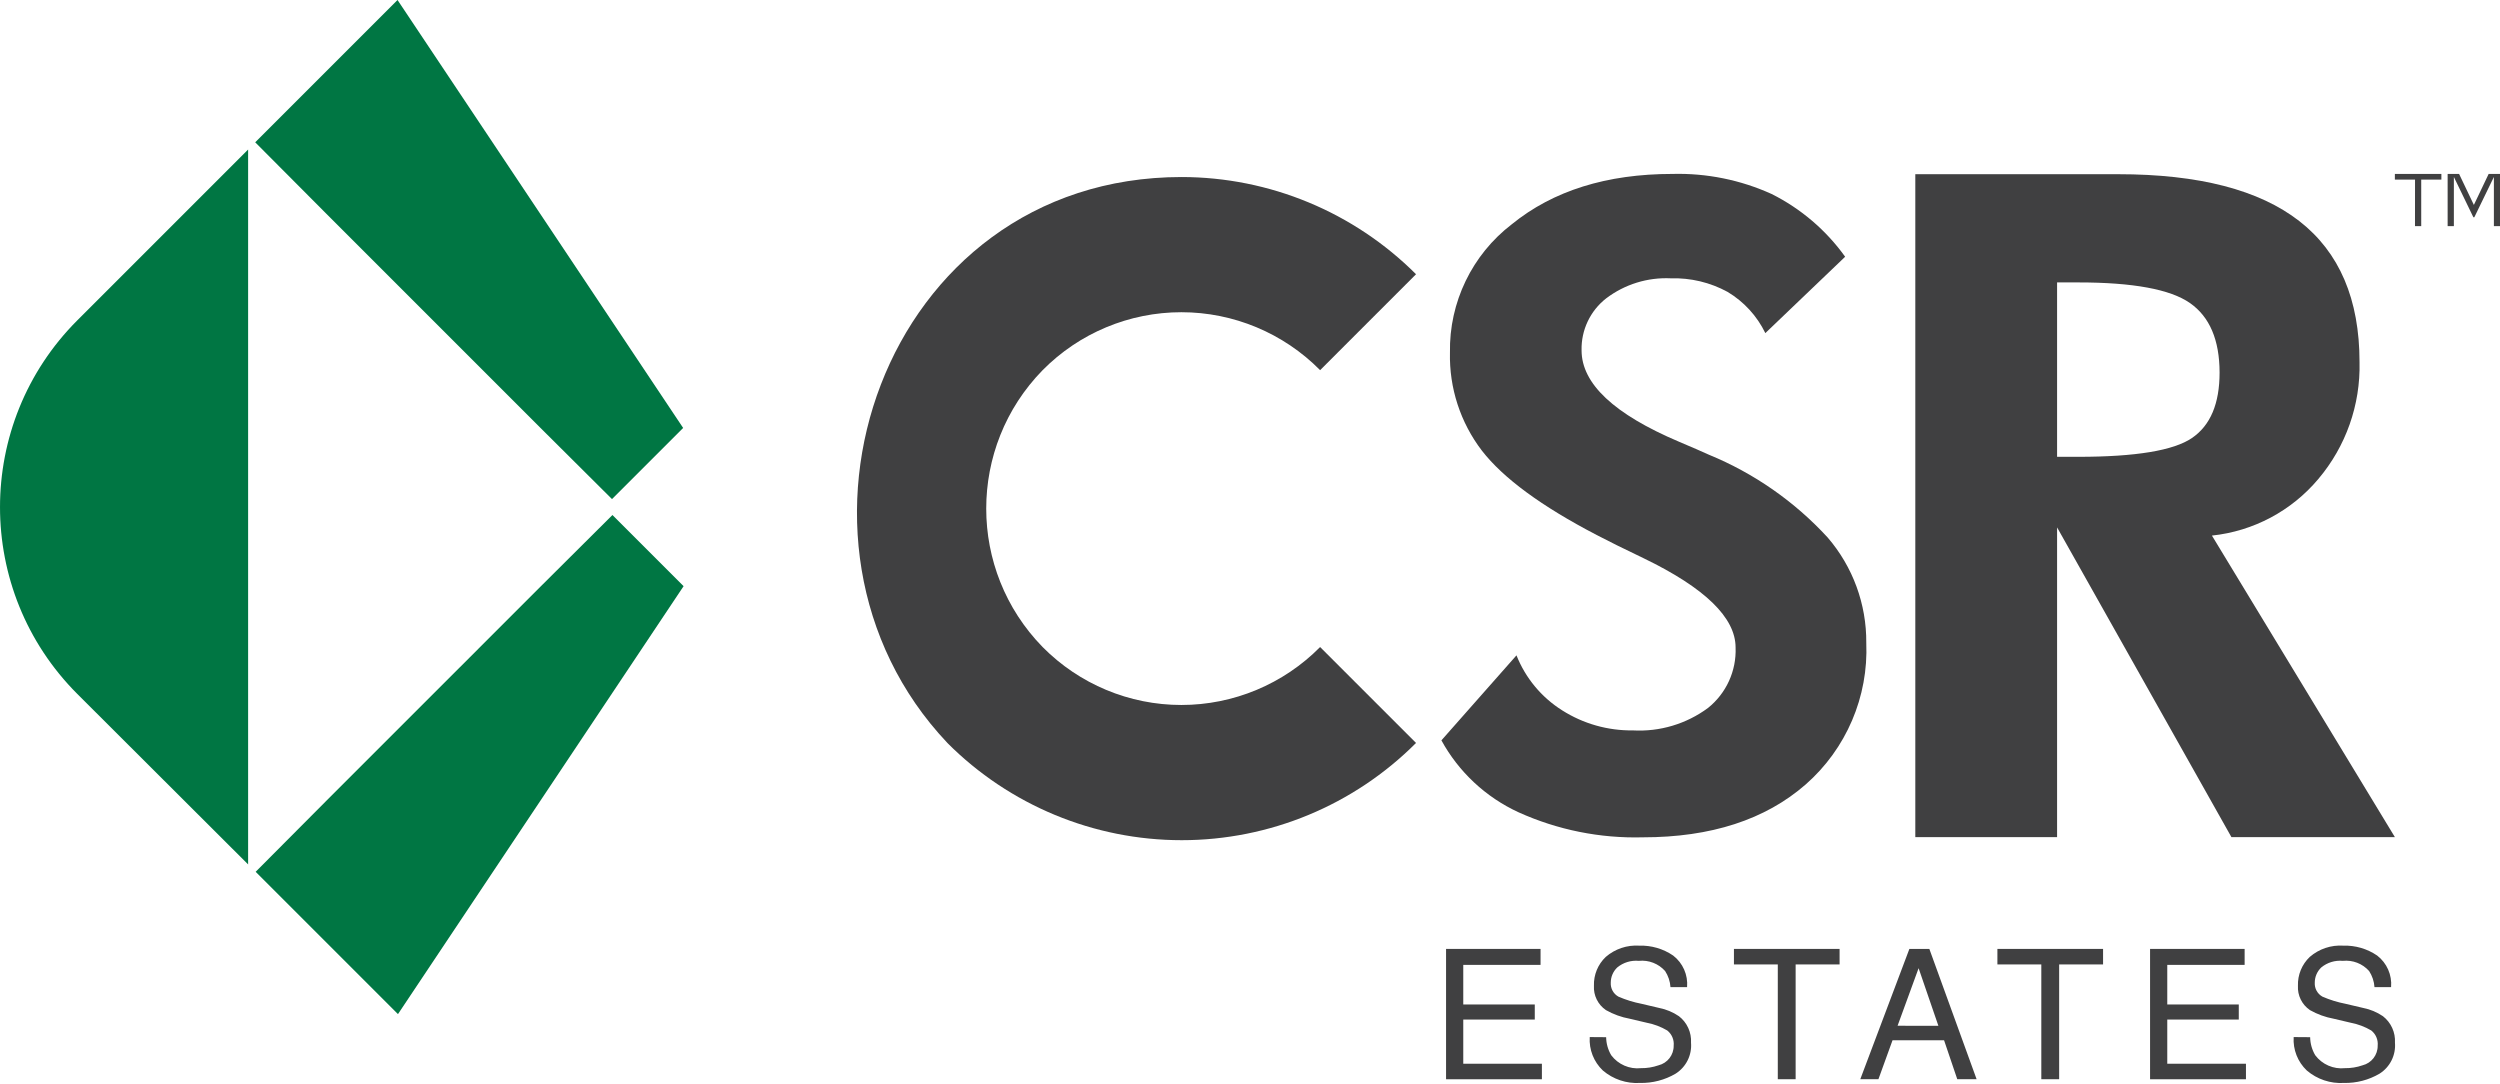
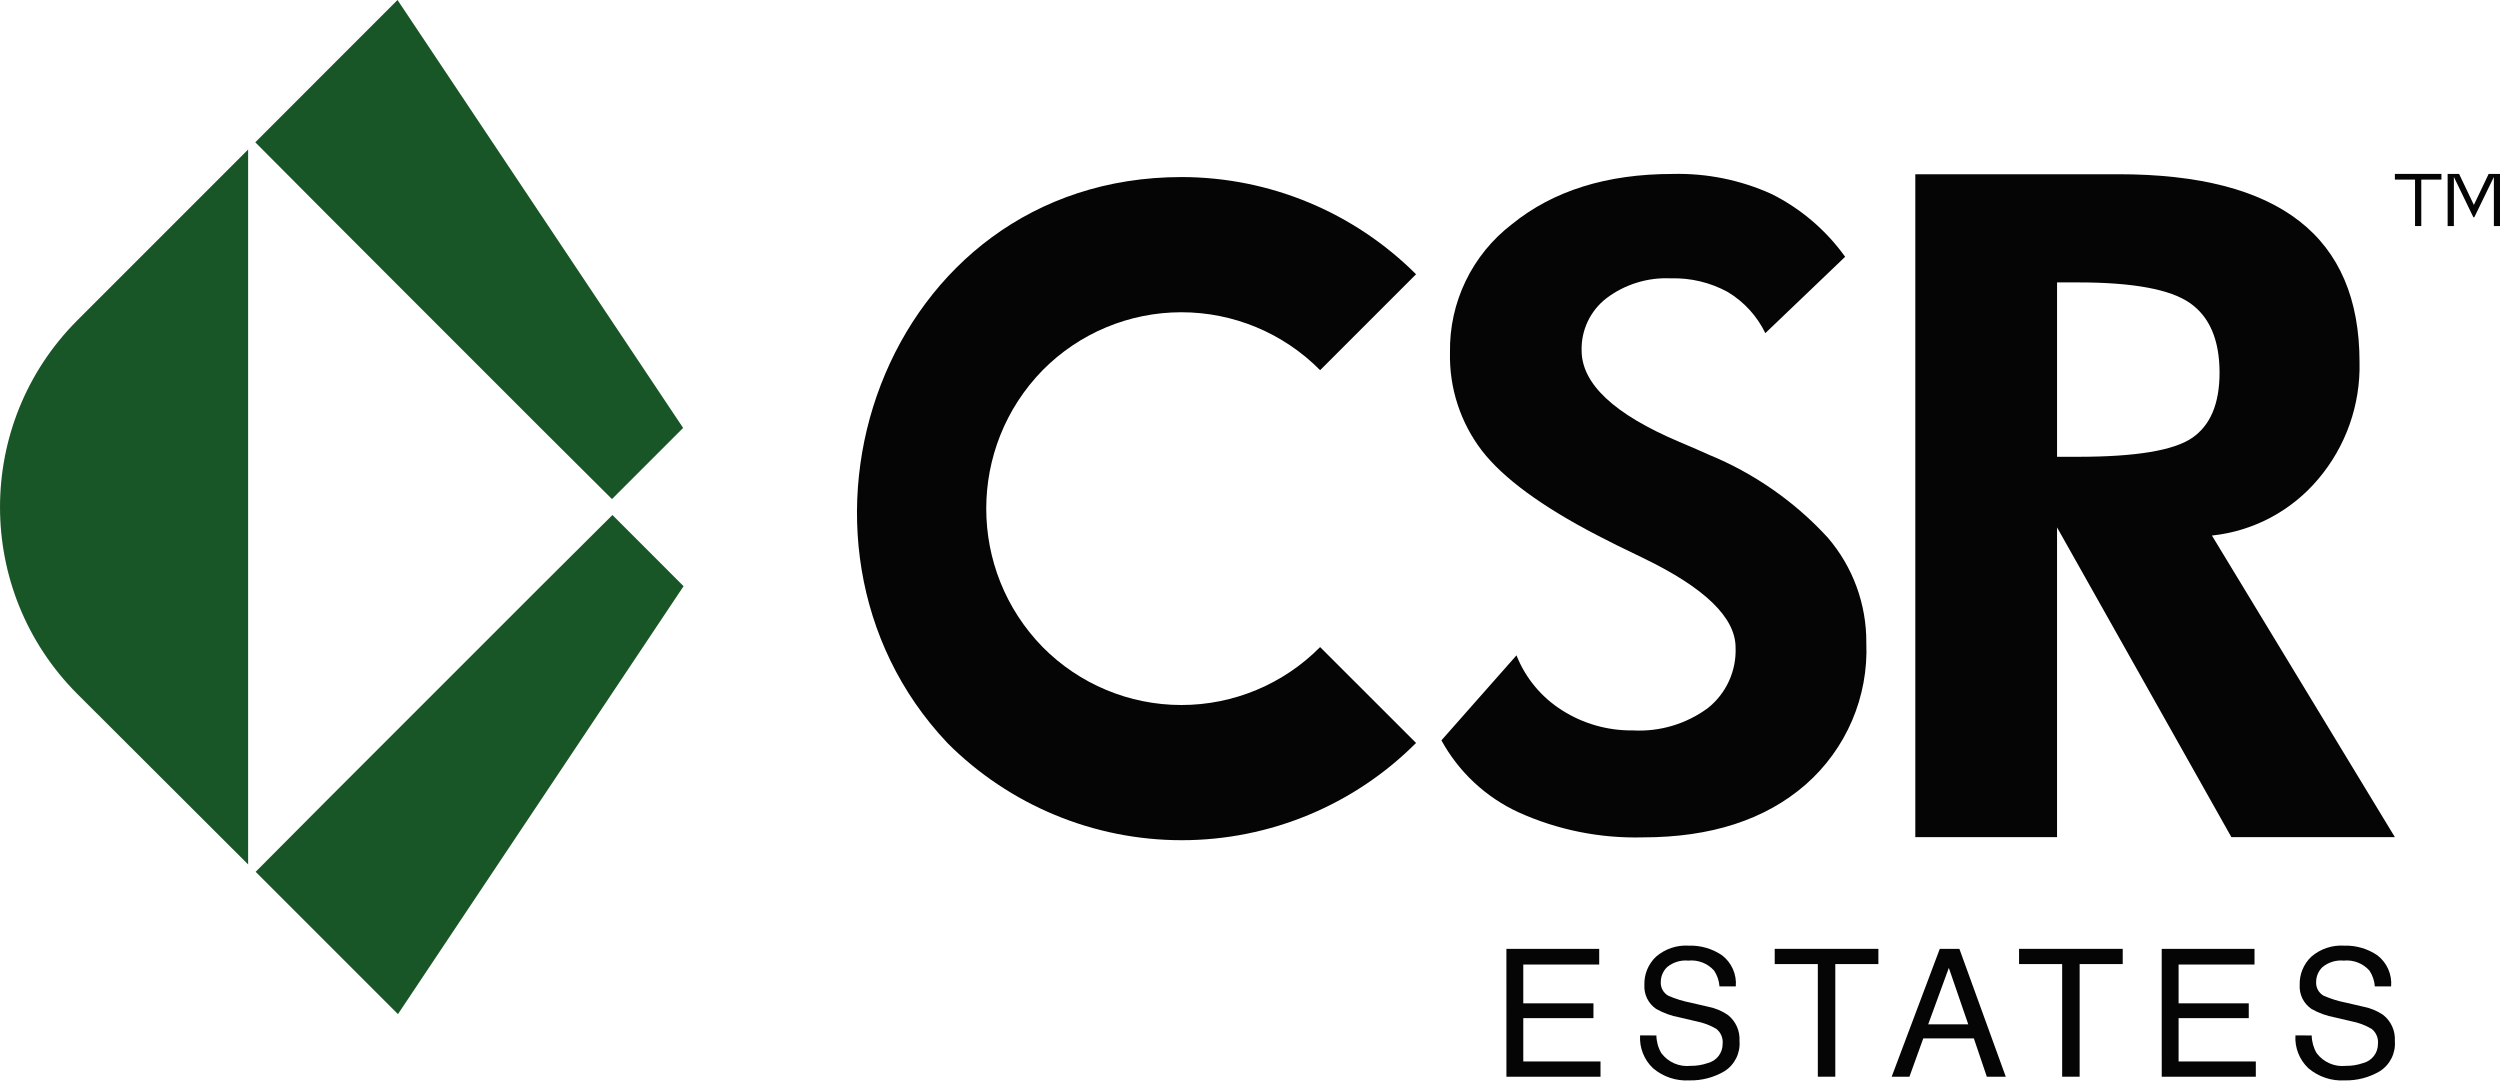
- <svg xmlns="http://www.w3.org/2000/svg" width="186" height="80.577" viewBox="0 0 186 80.577">
-   <g id="Group_330" data-name="Group 330" transform="translate(-410 1246)">
-     <path id="Path_1649" data-name="Path 1649" d="M5.75,57.769,18.46,70.454V17.266L5.75,29.976a19.669,19.669,0,0,0,0,27.793" transform="translate(410 -1252.141)" fill="#007643" />
-     <path id="Path_1650" data-name="Path 1650" d="M40.081,21.226l5.294,5.294,5.319,5.319,5.318,5.293,5.294-5.293L40.056,0,34.762,5.294l-5.294,5.294,5.294,5.318Z" transform="translate(399.52 -1246)" fill="#007643" />
-     <path id="Path_1651" data-name="Path 1651" d="M56.063,59.468l-5.319,5.294-5.318,5.319-5.294,5.293-5.319,5.319-5.294,5.319,5.294,5.294L40.107,96.6,61.357,64.762Z" transform="translate(399.502 -1267.15)" fill="#007643" />
-     <path id="Path_1652" data-name="Path 1652" d="M105.677,62.547a24.624,24.624,0,0,0,34.869,0l-7.137-7.135a14.514,14.514,0,0,1-20.644,0,14.738,14.738,0,0,1,0-20.6,14.513,14.513,0,0,1,20.644,0l7.137-7.137a24.708,24.708,0,0,0-17.436-7.232c-22.3,0-31.574,27.157-17.434,42.1" transform="translate(374.807 -1253.272)" fill="#404041" fill-rule="evenodd" />
-     <path id="Path_1653" data-name="Path 1653" d="M166.435,62.223l5.584-6.323a8.563,8.563,0,0,0,3.4,4.092,9.589,9.589,0,0,0,5.264,1.492,8.6,8.6,0,0,0,5.584-1.669,5.488,5.488,0,0,0,2.054-4.494q0-3.337-6.837-6.643-2.214-1.059-3.5-1.733-6.162-3.209-8.538-6.275a11.569,11.569,0,0,1-2.376-7.3,11.763,11.763,0,0,1,4.607-9.548q4.605-3.739,11.955-3.74A16.818,16.818,0,0,1,191,21.574a14.978,14.978,0,0,1,5.472,4.67l-5.938,5.681a7.269,7.269,0,0,0-2.808-3.066,8.3,8.3,0,0,0-4.22-1.01,7.38,7.38,0,0,0-4.815,1.492,4.76,4.76,0,0,0-1.829,3.867q0,3.724,7.253,6.8,1.445.61,2.215.963a24.78,24.78,0,0,1,8.842,6.162,11.869,11.869,0,0,1,2.872,7.831,13.284,13.284,0,0,1-4.51,10.543q-4.509,3.932-12.116,3.932a21.079,21.079,0,0,1-9.244-1.862,12.5,12.5,0,0,1-5.744-5.36" transform="translate(350.807 -1253.142)" fill="#404041" fill-rule="evenodd" />
-     <path id="Path_1654" data-name="Path 1654" d="M243.22,47a11.969,11.969,0,0,0,7.917-4.211,12.97,12.97,0,0,0,3.065-8.693q0-7.007-4.48-10.494t-13.477-3.488H221.152V69.435H231.7V46.391l12.971,23.044h12.162Zm-1.482-7.26q-2.056,1.4-8.457,1.4H231.7V28.165h1.583q6.1,0,8.3,1.532t2.207,5.171Q243.792,38.34,241.738,39.738Z" transform="translate(331.347 -1253.153)" fill="#404041" fill-rule="evenodd" />
-     <path id="Path_1655" data-name="Path 1655" d="M278.025,20.505h-1.5v-.423h3.461v.423h-1.5v3.461h-.464Z" transform="translate(311.653 -1253.142)" fill="#404041" />
-     <path id="Path_1656" data-name="Path 1656" d="M283.082,20.308v3.659h-.464V20.082h.852l1.1,2.307,1.1-2.307h.847v3.885h-.458V20.308l-1.456,3h-.069Z" transform="translate(309.486 -1253.142)" fill="#404041" />
-     <path id="Path_1657" data-name="Path 1657" d="M166.97,109.566H174v1.188H168.25V113.7h5.32v1.122h-5.32v3.287H174.1v1.155H166.97Z" transform="translate(350.617 -1284.967)" fill="#404041" />
-     <path id="Path_1658" data-name="Path 1658" d="M184.773,116a2.72,2.72,0,0,0,.376,1.34,2.447,2.447,0,0,0,2.218.964,3.791,3.791,0,0,0,1.3-.211,1.486,1.486,0,0,0,1.131-1.465,1.281,1.281,0,0,0-.479-1.128,4.738,4.738,0,0,0-1.522-.574l-1.272-.3a5.65,5.65,0,0,1-1.765-.64,2.048,2.048,0,0,1-.895-1.815,2.831,2.831,0,0,1,.88-2.144,3.471,3.471,0,0,1,2.492-.838,4.247,4.247,0,0,1,2.521.736,2.685,2.685,0,0,1,1.037,2.353h-1.235a2.5,2.5,0,0,0-.4-1.2,2.3,2.3,0,0,0-1.956-.758,2.2,2.2,0,0,0-1.6.488,1.558,1.558,0,0,0-.487,1.135,1.115,1.115,0,0,0,.575,1.043,8.28,8.28,0,0,0,1.707.528l1.318.31a3.977,3.977,0,0,1,1.471.614,2.326,2.326,0,0,1,.9,1.973,2.481,2.481,0,0,1-1.142,2.3,5.017,5.017,0,0,1-2.655.693,3.9,3.9,0,0,1-2.761-.925,3.156,3.156,0,0,1-.978-2.488Z" transform="translate(344.724 -1284.833)" fill="#404041" />
-     <path id="Path_1659" data-name="Path 1659" d="M208.07,109.566v1.155H204.8v8.54h-1.327v-8.54H200.21v-1.155Z" transform="translate(338.795 -1284.967)" fill="#404041" />
-     <path id="Path_1660" data-name="Path 1660" d="M218.453,109.566h1.485l3.517,9.695h-1.439l-.983-2.9H217.2l-1.05,2.9H214.8Zm2.158,5.722L219.139,111l-1.564,4.283Z" transform="translate(333.605 -1284.967)" fill="#404041" />
-     <path id="Path_1661" data-name="Path 1661" d="M238.494,109.566v1.155h-3.267v8.54H233.9v-8.54h-3.267v-1.155Z" transform="translate(327.974 -1284.967)" fill="#404041" />
-     <path id="Path_1662" data-name="Path 1662" d="M248.259,109.566h7.035v1.188h-5.755V113.7h5.32v1.122h-5.32v3.287h5.854v1.155h-7.134Z" transform="translate(321.706 -1284.967)" fill="#404041" />
-     <path id="Path_1663" data-name="Path 1663" d="M266.061,116a2.72,2.72,0,0,0,.376,1.34,2.447,2.447,0,0,0,2.218.964,3.791,3.791,0,0,0,1.3-.211,1.486,1.486,0,0,0,1.131-1.465,1.281,1.281,0,0,0-.479-1.128,4.738,4.738,0,0,0-1.522-.574l-1.272-.3a5.65,5.65,0,0,1-1.765-.64,2.048,2.048,0,0,1-.895-1.815,2.831,2.831,0,0,1,.88-2.144,3.471,3.471,0,0,1,2.492-.838,4.247,4.247,0,0,1,2.521.736,2.685,2.685,0,0,1,1.037,2.353h-1.235a2.5,2.5,0,0,0-.4-1.2,2.3,2.3,0,0,0-1.956-.758,2.2,2.2,0,0,0-1.6.488,1.558,1.558,0,0,0-.487,1.135,1.115,1.115,0,0,0,.575,1.043,8.28,8.28,0,0,0,1.707.528l1.318.31a3.978,3.978,0,0,1,1.471.614,2.326,2.326,0,0,1,.895,1.973,2.481,2.481,0,0,1-1.142,2.3,5.017,5.017,0,0,1-2.655.693,3.9,3.9,0,0,1-2.761-.925,3.156,3.156,0,0,1-.978-2.488Z" transform="translate(315.814 -1284.833)" fill="#404041" />
+ <svg xmlns="http://www.w3.org/2000/svg" id="Group_422" data-name="Group 422" width="186" height="80.388" viewBox="0 0 186 80.388">
+   <defs>
+     <clipPath id="clip-path">
+       <rect id="Rectangle_203" data-name="Rectangle 203" width="186" height="80.388" fill="none" />
+     </clipPath>
+   </defs>
+   <g id="Group_421" data-name="Group 421" clip-path="url(#clip-path)">
+     <path id="Path_1836" data-name="Path 1836" d="M5.75,83.681,18.46,96.366V43.178L5.75,55.888a19.669,19.669,0,0,0,0,27.793" transform="translate(0 -32.053)" fill="#195627" />
+     <path id="Path_1837" data-name="Path 1837" d="M84.308,21.225,89.6,26.519l5.319,5.319,5.319,5.294,5.294-5.294L84.283,0,78.989,5.294,73.7,10.587l5.294,5.319Z" transform="translate(-54.707 0)" fill="#195627" />
+     <path id="Path_1838" data-name="Path 1838" d="M100.366,148.717l-5.319,5.294-5.319,5.319-5.294,5.294-5.319,5.319-5.294,5.319,5.294,5.294,5.294,5.294,21.25-31.838Z" transform="translate(-54.801 -110.4)" fill="#195627" />
+     <path id="Path_1839" data-name="Path 1839" d="M254.189,93.234a24.624,24.624,0,0,0,34.87,0L281.922,86.1a14.514,14.514,0,0,1-20.644,0,14.739,14.739,0,0,1,0-20.6,14.514,14.514,0,0,1,20.644,0l7.137-7.137a24.711,24.711,0,0,0-17.436-7.232c-22.3,0-31.575,27.157-17.434,42.1" transform="translate(-183.705 -37.958)" fill="#040504" fill-rule="evenodd" />
+     <path id="Path_1840" data-name="Path 1840" d="M416.223,92.361l5.584-6.323a8.564,8.564,0,0,0,3.4,4.093,9.589,9.589,0,0,0,5.264,1.492,8.6,8.6,0,0,0,5.584-1.669,5.487,5.487,0,0,0,2.054-4.493q0-3.338-6.836-6.643-2.215-1.059-3.5-1.733-6.162-3.209-8.538-6.275a11.569,11.569,0,0,1-2.375-7.3,11.762,11.762,0,0,1,4.607-9.548q4.6-3.738,11.955-3.74a16.824,16.824,0,0,1,7.366,1.493,14.982,14.982,0,0,1,5.472,4.67l-5.938,5.681A7.269,7.269,0,0,0,437.518,59a8.305,8.305,0,0,0-4.221-1.011,7.378,7.378,0,0,0-4.815,1.493,4.759,4.759,0,0,0-1.829,3.867q0,3.724,7.253,6.8,1.445.61,2.215.963a24.776,24.776,0,0,1,8.842,6.162,11.871,11.871,0,0,1,2.872,7.831,13.283,13.283,0,0,1-4.51,10.543q-4.509,3.932-12.116,3.932a21.078,21.078,0,0,1-9.244-1.862,12.5,12.5,0,0,1-5.744-5.36" transform="translate(-308.981 -37.28)" fill="#040504" fill-rule="evenodd" />
+     <path id="Path_1841" data-name="Path 1841" d="M575.129,77.182a11.97,11.97,0,0,0,7.917-4.211,12.97,12.97,0,0,0,3.065-8.693q0-7.007-4.48-10.494T568.155,50.3H553.061V99.619h10.545V76.575l12.971,23.044H588.74Zm-1.482-7.26q-2.056,1.4-8.457,1.4h-1.583V58.349h1.583q6.1,0,8.3,1.532t2.207,5.171Q575.7,68.524,573.647,69.922Z" transform="translate(-410.562 -37.337)" fill="#040504" fill-rule="evenodd" />
+     <path id="Path_1842" data-name="Path 1842" d="M693.036,50.643h-1.5V50.22H695v.424h-1.5V54.1h-.464Z" transform="translate(-513.357 -37.281)" fill="#040504" />
+     <path id="Path_1843" data-name="Path 1843" d="M707.238,50.445V54.1h-.464V50.219h.852l1.1,2.308,1.1-2.308h.846V54.1h-.458V50.445l-1.455,3h-.069Z" transform="translate(-524.67 -37.28)" fill="#040504" />
+     <path id="Path_1844" data-name="Path 1844" d="M434.985,273.987h6.905v1.166h-5.649v2.889h5.221v1.1h-5.221v3.226h5.746V283.5h-7Z" transform="translate(-322.909 -203.393)" fill="#040504" />
+     <path id="Path_1845" data-name="Path 1845" d="M474.805,279.742a2.677,2.677,0,0,0,.368,1.315,2.4,2.4,0,0,0,2.178.946,3.722,3.722,0,0,0,1.273-.207,1.459,1.459,0,0,0,1.111-1.438,1.257,1.257,0,0,0-.471-1.107,4.659,4.659,0,0,0-1.493-.563l-1.249-.292a5.543,5.543,0,0,1-1.732-.628,2.011,2.011,0,0,1-.878-1.781,2.78,2.78,0,0,1,.864-2.106,3.407,3.407,0,0,1,2.446-.822,4.16,4.16,0,0,1,2.474.722,2.634,2.634,0,0,1,1.018,2.309H479.5a2.451,2.451,0,0,0-.4-1.173,2.261,2.261,0,0,0-1.919-.745,2.158,2.158,0,0,0-1.571.479,1.53,1.53,0,0,0-.478,1.114,1.1,1.1,0,0,0,.565,1.023,8.11,8.11,0,0,0,1.676.518l1.293.3a3.888,3.888,0,0,1,1.444.6,2.284,2.284,0,0,1,.879,1.937,2.435,2.435,0,0,1-1.121,2.261,4.927,4.927,0,0,1-2.606.68,3.834,3.834,0,0,1-2.71-.907,3.1,3.1,0,0,1-.96-2.442Z" transform="translate(-351.57 -202.703)" fill="#040504" />
+     <path id="Path_1846" data-name="Path 1846" d="M520.171,273.987v1.133h-3.206V283.5h-1.3V275.12h-3.207v-1.133Z" transform="translate(-380.419 -203.393)" fill="#040504" />
+     <path id="Path_1847" data-name="Path 1847" d="M549.8,273.987h1.458l3.452,9.515H553.3l-.965-2.85h-3.764l-1.03,2.85h-1.321Zm2.118,5.616-1.445-4.2-1.535,4.2Z" transform="translate(-405.48 -203.393)" fill="#040504" />
+     <path id="Path_1848" data-name="Path 1848" d="M590.729,273.987v1.133h-3.206V283.5h-1.3V275.12h-3.207v-1.133Z" transform="translate(-432.798 -203.393)" fill="#040504" />
+     <path id="Path_1849" data-name="Path 1849" d="M624.214,273.987h6.905v1.166h-5.649v2.889h5.221v1.1h-5.221v3.226h5.746V283.5h-7Z" transform="translate(-463.383 -203.393)" fill="#040504" />
+     <path id="Path_1850" data-name="Path 1850" d="M664.035,279.742a2.678,2.678,0,0,0,.368,1.315,2.4,2.4,0,0,0,2.178.946,3.722,3.722,0,0,0,1.273-.207,1.459,1.459,0,0,0,1.11-1.438,1.257,1.257,0,0,0-.471-1.107,4.66,4.66,0,0,0-1.493-.563l-1.249-.292a5.542,5.542,0,0,1-1.732-.628,2.011,2.011,0,0,1-.878-1.781,2.78,2.78,0,0,1,.864-2.106,3.408,3.408,0,0,1,2.446-.822,4.16,4.16,0,0,1,2.474.722,2.634,2.634,0,0,1,1.018,2.309h-1.211a2.454,2.454,0,0,0-.4-1.173,2.261,2.261,0,0,0-1.919-.745,2.158,2.158,0,0,0-1.571.479,1.53,1.53,0,0,0-.478,1.114,1.1,1.1,0,0,0,.565,1.023,8.11,8.11,0,0,0,1.676.518l1.293.3a3.888,3.888,0,0,1,1.444.6,2.284,2.284,0,0,1,.879,1.937,2.435,2.435,0,0,1-1.121,2.261,4.927,4.927,0,0,1-2.606.68,3.835,3.835,0,0,1-2.71-.907,3.1,3.1,0,0,1-.96-2.442Z" transform="translate(-492.044 -202.703)" fill="#040504" />
  </g>
</svg>
